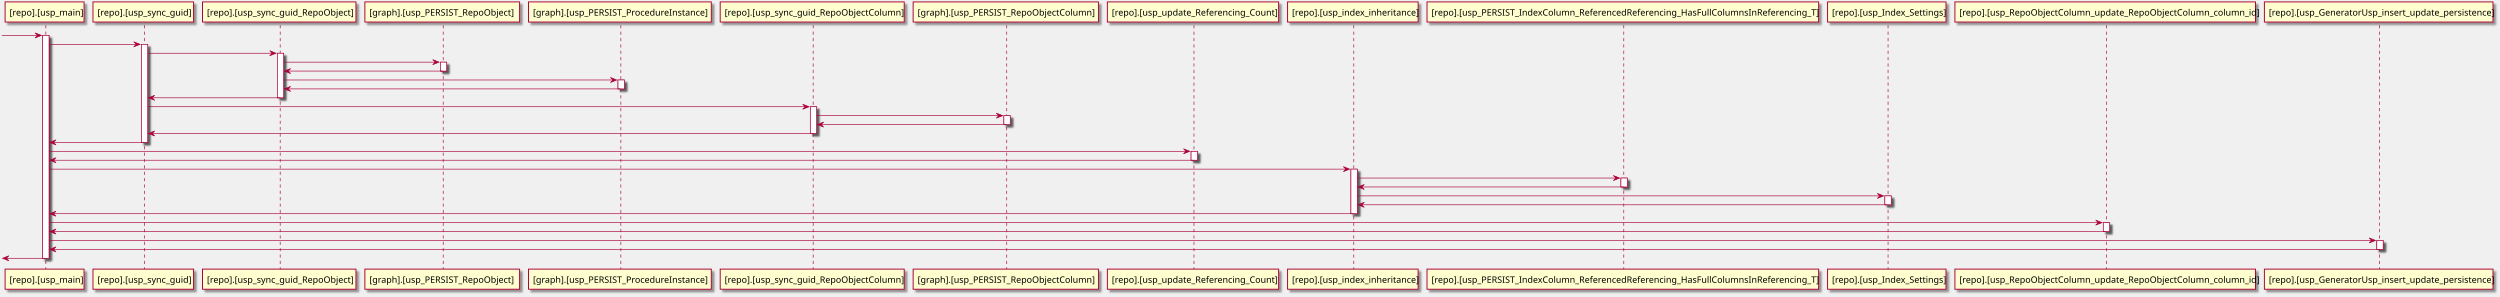
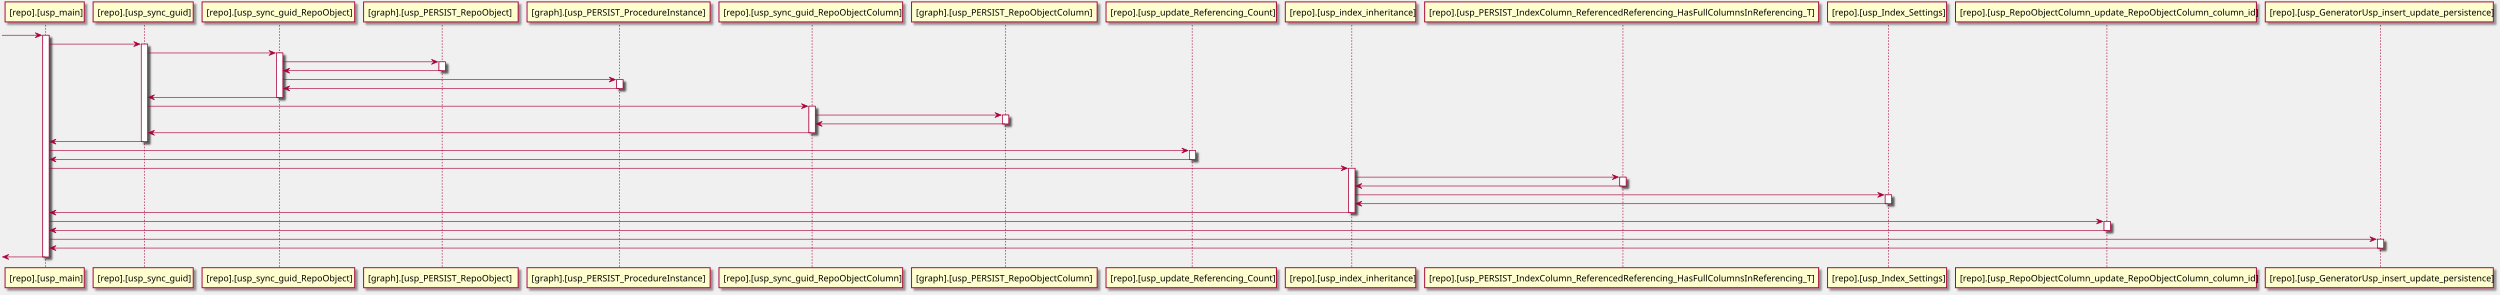
- <svg xmlns="http://www.w3.org/2000/svg" contentScriptType="application/ecmascript" contentStyleType="text/css" height="465px" preserveAspectRatio="none" style="width:3926px;height:465px;" version="1.1" viewBox="0 0 3926 465" width="3926px" zoomAndPan="magnify">
+ <svg xmlns="http://www.w3.org/2000/svg" contentScriptType="application/ecmascript" contentStyleType="text/css" height="968.75px" preserveAspectRatio="none" style="width:8222px;height:968px;" version="1.1" viewBox="0 0 8222 968" width="8222.917px" zoomAndPan="magnify">
  <defs>
-     <filter height="300%" id="f87di64z9xpoh" width="300%" x="-1" y="-1">
-       <feGaussianBlur result="blurOut" stdDeviation="2.0" />
+     <filter height="300%" id="fs1ijwffbcq4a" width="300%" x="-1" y="-1">
+       <feGaussianBlur result="blurOut" stdDeviation="4.167" />
      <feColorMatrix in="blurOut" result="blurOut2" type="matrix" values="0 0 0 0 0 0 0 0 0 0 0 0 0 0 0 0 0 0 .4 0" />
-       <feOffset dx="4.0" dy="4.0" in="blurOut2" result="blurOut3" />
+       <feOffset dx="8.333" dy="8.333" in="blurOut2" result="blurOut3" />
      <feBlend in="SourceGraphic" in2="blurOut3" mode="normal" />
    </filter>
  </defs>
  <g>
-     <rect fill="#FFFFFF" filter="url(#f87di64z9xpoh)" height="350" style="stroke: #A80036; stroke-width: 1.0;" width="10" x="67" y="55.609" />
-     <rect fill="#FFFFFF" filter="url(#f87di64z9xpoh)" height="154" style="stroke: #A80036; stroke-width: 1.0;" width="10" x="222" y="69.609" />
-     <rect fill="#FFFFFF" filter="url(#f87di64z9xpoh)" height="70" style="stroke: #A80036; stroke-width: 1.0;" width="10" x="435.5" y="83.609" />
-     <rect fill="#FFFFFF" filter="url(#f87di64z9xpoh)" height="14" style="stroke: #A80036; stroke-width: 1.0;" width="10" x="691.5" y="97.609" />
-     <rect fill="#FFFFFF" filter="url(#f87di64z9xpoh)" height="14" style="stroke: #A80036; stroke-width: 1.0;" width="10" x="970.5" y="125.609" />
-     <rect fill="#FFFFFF" filter="url(#f87di64z9xpoh)" height="42" style="stroke: #A80036; stroke-width: 1.0;" width="10" x="1272.5" y="167.609" />
-     <rect fill="#FFFFFF" filter="url(#f87di64z9xpoh)" height="14" style="stroke: #A80036; stroke-width: 1.0;" width="10" x="1576.5" y="181.609" />
-     <rect fill="#FFFFFF" filter="url(#f87di64z9xpoh)" height="14" style="stroke: #A80036; stroke-width: 1.0;" width="10" x="1870.5" y="237.609" />
-     <rect fill="#FFFFFF" filter="url(#f87di64z9xpoh)" height="70" style="stroke: #A80036; stroke-width: 1.0;" width="10" x="2121.5" y="265.609" />
-     <rect fill="#FFFFFF" filter="url(#f87di64z9xpoh)" height="14" style="stroke: #A80036; stroke-width: 1.0;" width="10" x="2545.5" y="279.609" />
-     <rect fill="#FFFFFF" filter="url(#f87di64z9xpoh)" height="14" style="stroke: #A80036; stroke-width: 1.0;" width="10" x="2960" y="307.609" />
-     <rect fill="#FFFFFF" filter="url(#f87di64z9xpoh)" height="14" style="stroke: #A80036; stroke-width: 1.0;" width="10" x="3303" y="349.609" />
-     <rect fill="#FFFFFF" filter="url(#f87di64z9xpoh)" height="14" style="stroke: #A80036; stroke-width: 1.0;" width="10" x="3732.5" y="377.609" />
-     <line style="stroke: #A80036; stroke-width: 1.0; stroke-dasharray: 5.0,5.0;" x1="72" x2="72" y1="39.609" y2="423.609" />
-     <line style="stroke: #A80036; stroke-width: 1.0; stroke-dasharray: 5.0,5.0;" x1="227" x2="227" y1="39.609" y2="423.609" />
-     <line style="stroke: #A80036; stroke-width: 1.0; stroke-dasharray: 5.0,5.0;" x1="440" x2="440" y1="39.609" y2="423.609" />
-     <line style="stroke: #A80036; stroke-width: 1.0; stroke-dasharray: 5.0,5.0;" x1="696" x2="696" y1="39.609" y2="423.609" />
-     <line style="stroke: #A80036; stroke-width: 1.0; stroke-dasharray: 5.0,5.0;" x1="975" x2="975" y1="39.609" y2="423.609" />
-     <line style="stroke: #A80036; stroke-width: 1.0; stroke-dasharray: 5.0,5.0;" x1="1277" x2="1277" y1="39.609" y2="423.609" />
-     <line style="stroke: #A80036; stroke-width: 1.0; stroke-dasharray: 5.0,5.0;" x1="1581" x2="1581" y1="39.609" y2="423.609" />
-     <line style="stroke: #A80036; stroke-width: 1.0; stroke-dasharray: 5.0,5.0;" x1="1875" x2="1875" y1="39.609" y2="423.609" />
-     <line style="stroke: #A80036; stroke-width: 1.0; stroke-dasharray: 5.0,5.0;" x1="2126" x2="2126" y1="39.609" y2="423.609" />
-     <line style="stroke: #A80036; stroke-width: 1.0; stroke-dasharray: 5.0,5.0;" x1="2550" x2="2550" y1="39.609" y2="423.609" />
-     <line style="stroke: #A80036; stroke-width: 1.0; stroke-dasharray: 5.0,5.0;" x1="2965" x2="2965" y1="39.609" y2="423.609" />
-     <line style="stroke: #A80036; stroke-width: 1.0; stroke-dasharray: 5.0,5.0;" x1="3308" x2="3308" y1="39.609" y2="423.609" />
-     <line style="stroke: #A80036; stroke-width: 1.0; stroke-dasharray: 5.0,5.0;" x1="3737" x2="3737" y1="39.609" y2="423.609" />
-     <rect fill="#FEFECE" filter="url(#f87di64z9xpoh)" height="31.609" style="stroke: #A80036; stroke-width: 1.5;" width="124" x="8" y="3" />
-     <text fill="#000000" font-family="sans-serif" font-size="14" lengthAdjust="spacingAndGlyphs" textLength="110" x="15" y="24.533">[repo].[usp_main]</text>
-     <rect fill="#FEFECE" filter="url(#f87di64z9xpoh)" height="31.609" style="stroke: #A80036; stroke-width: 1.5;" width="124" x="8" y="422.609" />
-     <text fill="#000000" font-family="sans-serif" font-size="14" lengthAdjust="spacingAndGlyphs" textLength="110" x="15" y="444.143">[repo].[usp_main]</text>
-     <rect fill="#FEFECE" filter="url(#f87di64z9xpoh)" height="31.609" style="stroke: #A80036; stroke-width: 1.5;" width="158" x="146" y="3" />
-     <text fill="#000000" font-family="sans-serif" font-size="14" lengthAdjust="spacingAndGlyphs" textLength="144" x="153" y="24.533">[repo].[usp_sync_guid]</text>
-     <rect fill="#FEFECE" filter="url(#f87di64z9xpoh)" height="31.609" style="stroke: #A80036; stroke-width: 1.5;" width="158" x="146" y="422.609" />
-     <text fill="#000000" font-family="sans-serif" font-size="14" lengthAdjust="spacingAndGlyphs" textLength="144" x="153" y="444.143">[repo].[usp_sync_guid]</text>
-     <rect fill="#FEFECE" filter="url(#f87di64z9xpoh)" height="31.609" style="stroke: #A80036; stroke-width: 1.5;" width="241" x="318" y="3" />
-     <text fill="#000000" font-family="sans-serif" font-size="14" lengthAdjust="spacingAndGlyphs" textLength="227" x="325" y="24.533">[repo].[usp_sync_guid_RepoObject]</text>
-     <rect fill="#FEFECE" filter="url(#f87di64z9xpoh)" height="31.609" style="stroke: #A80036; stroke-width: 1.5;" width="241" x="318" y="422.609" />
-     <text fill="#000000" font-family="sans-serif" font-size="14" lengthAdjust="spacingAndGlyphs" textLength="227" x="325" y="444.143">[repo].[usp_sync_guid_RepoObject]</text>
-     <rect fill="#FEFECE" filter="url(#f87di64z9xpoh)" height="31.609" style="stroke: #A80036; stroke-width: 1.5;" width="243" x="573" y="3" />
-     <text fill="#000000" font-family="sans-serif" font-size="14" lengthAdjust="spacingAndGlyphs" textLength="229" x="580" y="24.533">[graph].[usp_PERSIST_RepoObject]</text>
-     <rect fill="#FEFECE" filter="url(#f87di64z9xpoh)" height="31.609" style="stroke: #A80036; stroke-width: 1.5;" width="243" x="573" y="422.609" />
-     <text fill="#000000" font-family="sans-serif" font-size="14" lengthAdjust="spacingAndGlyphs" textLength="229" x="580" y="444.143">[graph].[usp_PERSIST_RepoObject]</text>
-     <rect fill="#FEFECE" filter="url(#f87di64z9xpoh)" height="31.609" style="stroke: #A80036; stroke-width: 1.5;" width="287" x="830" y="3" />
-     <text fill="#000000" font-family="sans-serif" font-size="14" lengthAdjust="spacingAndGlyphs" textLength="273" x="837" y="24.533">[graph].[usp_PERSIST_ProcedureInstance]</text>
-     <rect fill="#FEFECE" filter="url(#f87di64z9xpoh)" height="31.609" style="stroke: #A80036; stroke-width: 1.5;" width="287" x="830" y="422.609" />
-     <text fill="#000000" font-family="sans-serif" font-size="14" lengthAdjust="spacingAndGlyphs" textLength="273" x="837" y="444.143">[graph].[usp_PERSIST_ProcedureInstance]</text>
-     <rect fill="#FEFECE" filter="url(#f87di64z9xpoh)" height="31.609" style="stroke: #A80036; stroke-width: 1.5;" width="289" x="1131" y="3" />
-     <text fill="#000000" font-family="sans-serif" font-size="14" lengthAdjust="spacingAndGlyphs" textLength="275" x="1138" y="24.533">[repo].[usp_sync_guid_RepoObjectColumn]</text>
-     <rect fill="#FEFECE" filter="url(#f87di64z9xpoh)" height="31.609" style="stroke: #A80036; stroke-width: 1.5;" width="289" x="1131" y="422.609" />
-     <text fill="#000000" font-family="sans-serif" font-size="14" lengthAdjust="spacingAndGlyphs" textLength="275" x="1138" y="444.143">[repo].[usp_sync_guid_RepoObjectColumn]</text>
-     <rect fill="#FEFECE" filter="url(#f87di64z9xpoh)" height="31.609" style="stroke: #A80036; stroke-width: 1.5;" width="291" x="1434" y="3" />
-     <text fill="#000000" font-family="sans-serif" font-size="14" lengthAdjust="spacingAndGlyphs" textLength="277" x="1441" y="24.533">[graph].[usp_PERSIST_RepoObjectColumn]</text>
-     <rect fill="#FEFECE" filter="url(#f87di64z9xpoh)" height="31.609" style="stroke: #A80036; stroke-width: 1.5;" width="291" x="1434" y="422.609" />
-     <text fill="#000000" font-family="sans-serif" font-size="14" lengthAdjust="spacingAndGlyphs" textLength="277" x="1441" y="444.143">[graph].[usp_PERSIST_RepoObjectColumn]</text>
-     <rect fill="#FEFECE" filter="url(#f87di64z9xpoh)" height="31.609" style="stroke: #A80036; stroke-width: 1.5;" width="269" x="1739" y="3" />
-     <text fill="#000000" font-family="sans-serif" font-size="14" lengthAdjust="spacingAndGlyphs" textLength="255" x="1746" y="24.533">[repo].[usp_update_Referencing_Count]</text>
-     <rect fill="#FEFECE" filter="url(#f87di64z9xpoh)" height="31.609" style="stroke: #A80036; stroke-width: 1.5;" width="269" x="1739" y="422.609" />
-     <text fill="#000000" font-family="sans-serif" font-size="14" lengthAdjust="spacingAndGlyphs" textLength="255" x="1746" y="444.143">[repo].[usp_update_Referencing_Count]</text>
-     <rect fill="#FEFECE" filter="url(#f87di64z9xpoh)" height="31.609" style="stroke: #A80036; stroke-width: 1.5;" width="205" x="2022" y="3" />
-     <text fill="#000000" font-family="sans-serif" font-size="14" lengthAdjust="spacingAndGlyphs" textLength="191" x="2029" y="24.533">[repo].[usp_index_inheritance]</text>
-     <rect fill="#FEFECE" filter="url(#f87di64z9xpoh)" height="31.609" style="stroke: #A80036; stroke-width: 1.5;" width="205" x="2022" y="422.609" />
-     <text fill="#000000" font-family="sans-serif" font-size="14" lengthAdjust="spacingAndGlyphs" textLength="191" x="2029" y="444.143">[repo].[usp_index_inheritance]</text>
-     <rect fill="#FEFECE" filter="url(#f87di64z9xpoh)" height="31.609" style="stroke: #A80036; stroke-width: 1.5;" width="615" x="2241" y="3" />
-     <text fill="#000000" font-family="sans-serif" font-size="14" lengthAdjust="spacingAndGlyphs" textLength="601" x="2248" y="24.533">[repo].[usp_PERSIST_IndexColumn_ReferencedReferencing_HasFullColumnsInReferencing_T]</text>
-     <rect fill="#FEFECE" filter="url(#f87di64z9xpoh)" height="31.609" style="stroke: #A80036; stroke-width: 1.5;" width="615" x="2241" y="422.609" />
-     <text fill="#000000" font-family="sans-serif" font-size="14" lengthAdjust="spacingAndGlyphs" textLength="601" x="2248" y="444.143">[repo].[usp_PERSIST_IndexColumn_ReferencedReferencing_HasFullColumnsInReferencing_T]</text>
-     <rect fill="#FEFECE" filter="url(#f87di64z9xpoh)" height="31.609" style="stroke: #A80036; stroke-width: 1.5;" width="186" x="2870" y="3" />
-     <text fill="#000000" font-family="sans-serif" font-size="14" lengthAdjust="spacingAndGlyphs" textLength="172" x="2877" y="24.533">[repo].[usp_Index_Settings]</text>
-     <rect fill="#FEFECE" filter="url(#f87di64z9xpoh)" height="31.609" style="stroke: #A80036; stroke-width: 1.5;" width="186" x="2870" y="422.609" />
-     <text fill="#000000" font-family="sans-serif" font-size="14" lengthAdjust="spacingAndGlyphs" textLength="172" x="2877" y="444.143">[repo].[usp_Index_Settings]</text>
-     <rect fill="#FEFECE" filter="url(#f87di64z9xpoh)" height="31.609" style="stroke: #A80036; stroke-width: 1.5;" width="472" x="3070" y="3" />
-     <text fill="#000000" font-family="sans-serif" font-size="14" lengthAdjust="spacingAndGlyphs" textLength="458" x="3077" y="24.533">[repo].[usp_RepoObjectColumn_update_RepoObjectColumn_column_id]</text>
-     <rect fill="#FEFECE" filter="url(#f87di64z9xpoh)" height="31.609" style="stroke: #A80036; stroke-width: 1.5;" width="472" x="3070" y="422.609" />
-     <text fill="#000000" font-family="sans-serif" font-size="14" lengthAdjust="spacingAndGlyphs" textLength="458" x="3077" y="444.143">[repo].[usp_RepoObjectColumn_update_RepoObjectColumn_column_id]</text>
-     <rect fill="#FEFECE" filter="url(#f87di64z9xpoh)" height="31.609" style="stroke: #A80036; stroke-width: 1.5;" width="359" x="3556" y="3" />
-     <text fill="#000000" font-family="sans-serif" font-size="14" lengthAdjust="spacingAndGlyphs" textLength="345" x="3563" y="24.533">[repo].[usp_GeneratorUsp_insert_update_persistence]</text>
-     <rect fill="#FEFECE" filter="url(#f87di64z9xpoh)" height="31.609" style="stroke: #A80036; stroke-width: 1.5;" width="359" x="3556" y="422.609" />
-     <text fill="#000000" font-family="sans-serif" font-size="14" lengthAdjust="spacingAndGlyphs" textLength="345" x="3563" y="444.143">[repo].[usp_GeneratorUsp_insert_update_persistence]</text>
-     <rect fill="#FFFFFF" filter="url(#f87di64z9xpoh)" height="350" style="stroke: #A80036; stroke-width: 1.0;" width="10" x="67" y="55.609" />
-     <rect fill="#FFFFFF" filter="url(#f87di64z9xpoh)" height="154" style="stroke: #A80036; stroke-width: 1.0;" width="10" x="222" y="69.609" />
-     <rect fill="#FFFFFF" filter="url(#f87di64z9xpoh)" height="70" style="stroke: #A80036; stroke-width: 1.0;" width="10" x="435.5" y="83.609" />
-     <rect fill="#FFFFFF" filter="url(#f87di64z9xpoh)" height="14" style="stroke: #A80036; stroke-width: 1.0;" width="10" x="691.5" y="97.609" />
-     <rect fill="#FFFFFF" filter="url(#f87di64z9xpoh)" height="14" style="stroke: #A80036; stroke-width: 1.0;" width="10" x="970.5" y="125.609" />
-     <rect fill="#FFFFFF" filter="url(#f87di64z9xpoh)" height="42" style="stroke: #A80036; stroke-width: 1.0;" width="10" x="1272.5" y="167.609" />
-     <rect fill="#FFFFFF" filter="url(#f87di64z9xpoh)" height="14" style="stroke: #A80036; stroke-width: 1.0;" width="10" x="1576.5" y="181.609" />
-     <rect fill="#FFFFFF" filter="url(#f87di64z9xpoh)" height="14" style="stroke: #A80036; stroke-width: 1.0;" width="10" x="1870.5" y="237.609" />
-     <rect fill="#FFFFFF" filter="url(#f87di64z9xpoh)" height="70" style="stroke: #A80036; stroke-width: 1.0;" width="10" x="2121.5" y="265.609" />
-     <rect fill="#FFFFFF" filter="url(#f87di64z9xpoh)" height="14" style="stroke: #A80036; stroke-width: 1.0;" width="10" x="2545.5" y="279.609" />
-     <rect fill="#FFFFFF" filter="url(#f87di64z9xpoh)" height="14" style="stroke: #A80036; stroke-width: 1.0;" width="10" x="2960" y="307.609" />
-     <rect fill="#FFFFFF" filter="url(#f87di64z9xpoh)" height="14" style="stroke: #A80036; stroke-width: 1.0;" width="10" x="3303" y="349.609" />
-     <rect fill="#FFFFFF" filter="url(#f87di64z9xpoh)" height="14" style="stroke: #A80036; stroke-width: 1.0;" width="10" x="3732.5" y="377.609" />
-     <polygon fill="#A80036" points="55,51.609,65,55.609,55,59.609,59,55.609" style="stroke: #A80036; stroke-width: 1.0;" />
-     <line style="stroke: #A80036; stroke-width: 1.0;" x1="3" x2="61" y1="55.609" y2="55.609" />
-     <polygon fill="#A80036" points="210,65.609,220,69.609,210,73.609,214,69.609" style="stroke: #A80036; stroke-width: 1.0;" />
-     <line style="stroke: #A80036; stroke-width: 1.0;" x1="77" x2="216" y1="69.609" y2="69.609" />
-     <polygon fill="#A80036" points="423.5,79.609,433.5,83.609,423.5,87.609,427.5,83.609" style="stroke: #A80036; stroke-width: 1.0;" />
-     <line style="stroke: #A80036; stroke-width: 1.0;" x1="232" x2="429.5" y1="83.609" y2="83.609" />
-     <polygon fill="#A80036" points="679.5,93.609,689.5,97.609,679.5,101.609,683.5,97.609" style="stroke: #A80036; stroke-width: 1.0;" />
-     <line style="stroke: #A80036; stroke-width: 1.0;" x1="445.5" x2="685.5" y1="97.609" y2="97.609" />
-     <polygon fill="#A80036" points="456.5,107.609,446.5,111.609,456.5,115.609,452.5,111.609" style="stroke: #A80036; stroke-width: 1.0;" />
-     <line style="stroke: #A80036; stroke-width: 1.0;" x1="450.5" x2="695.5" y1="111.609" y2="111.609" />
-     <polygon fill="#A80036" points="958.5,121.609,968.5,125.609,958.5,129.609,962.5,125.609" style="stroke: #A80036; stroke-width: 1.0;" />
-     <line style="stroke: #A80036; stroke-width: 1.0;" x1="445.5" x2="964.5" y1="125.609" y2="125.609" />
-     <polygon fill="#A80036" points="456.5,135.609,446.5,139.609,456.5,143.609,452.5,139.609" style="stroke: #A80036; stroke-width: 1.0;" />
-     <line style="stroke: #A80036; stroke-width: 1.0;" x1="450.5" x2="974.5" y1="139.609" y2="139.609" />
-     <polygon fill="#A80036" points="243,149.609,233,153.609,243,157.609,239,153.609" style="stroke: #A80036; stroke-width: 1.0;" />
-     <line style="stroke: #A80036; stroke-width: 1.0;" x1="237" x2="439.5" y1="153.609" y2="153.609" />
-     <polygon fill="#A80036" points="1260.5,163.609,1270.5,167.609,1260.5,171.609,1264.5,167.609" style="stroke: #A80036; stroke-width: 1.0;" />
-     <line style="stroke: #A80036; stroke-width: 1.0;" x1="232" x2="1266.5" y1="167.609" y2="167.609" />
-     <polygon fill="#A80036" points="1564.5,177.609,1574.5,181.609,1564.5,185.609,1568.5,181.609" style="stroke: #A80036; stroke-width: 1.0;" />
-     <line style="stroke: #A80036; stroke-width: 1.0;" x1="1282.5" x2="1570.5" y1="181.609" y2="181.609" />
-     <polygon fill="#A80036" points="1293.5,191.609,1283.5,195.609,1293.5,199.609,1289.5,195.609" style="stroke: #A80036; stroke-width: 1.0;" />
-     <line style="stroke: #A80036; stroke-width: 1.0;" x1="1287.5" x2="1580.5" y1="195.609" y2="195.609" />
-     <polygon fill="#A80036" points="243,205.609,233,209.609,243,213.609,239,209.609" style="stroke: #A80036; stroke-width: 1.0;" />
-     <line style="stroke: #A80036; stroke-width: 1.0;" x1="237" x2="1276.5" y1="209.609" y2="209.609" />
-     <polygon fill="#A80036" points="88,219.609,78,223.609,88,227.609,84,223.609" style="stroke: #A80036; stroke-width: 1.0;" />
-     <line style="stroke: #A80036; stroke-width: 1.0;" x1="82" x2="226" y1="223.609" y2="223.609" />
-     <polygon fill="#A80036" points="1858.5,233.609,1868.5,237.609,1858.5,241.609,1862.5,237.609" style="stroke: #A80036; stroke-width: 1.0;" />
-     <line style="stroke: #A80036; stroke-width: 1.0;" x1="77" x2="1864.5" y1="237.609" y2="237.609" />
-     <polygon fill="#A80036" points="88,247.609,78,251.609,88,255.609,84,251.609" style="stroke: #A80036; stroke-width: 1.0;" />
-     <line style="stroke: #A80036; stroke-width: 1.0;" x1="82" x2="1874.5" y1="251.609" y2="251.609" />
-     <polygon fill="#A80036" points="2109.5,261.609,2119.5,265.609,2109.5,269.609,2113.5,265.609" style="stroke: #A80036; stroke-width: 1.0;" />
-     <line style="stroke: #A80036; stroke-width: 1.0;" x1="77" x2="2115.5" y1="265.609" y2="265.609" />
-     <polygon fill="#A80036" points="2533.5,275.609,2543.5,279.609,2533.5,283.609,2537.5,279.609" style="stroke: #A80036; stroke-width: 1.0;" />
-     <line style="stroke: #A80036; stroke-width: 1.0;" x1="2131.5" x2="2539.5" y1="279.609" y2="279.609" />
-     <polygon fill="#A80036" points="2142.5,289.609,2132.5,293.609,2142.5,297.609,2138.5,293.609" style="stroke: #A80036; stroke-width: 1.0;" />
-     <line style="stroke: #A80036; stroke-width: 1.0;" x1="2136.5" x2="2549.5" y1="293.609" y2="293.609" />
-     <polygon fill="#A80036" points="2948,303.609,2958,307.609,2948,311.609,2952,307.609" style="stroke: #A80036; stroke-width: 1.0;" />
-     <line style="stroke: #A80036; stroke-width: 1.0;" x1="2131.5" x2="2954" y1="307.609" y2="307.609" />
-     <polygon fill="#A80036" points="2142.5,317.609,2132.5,321.609,2142.5,325.609,2138.5,321.609" style="stroke: #A80036; stroke-width: 1.0;" />
-     <line style="stroke: #A80036; stroke-width: 1.0;" x1="2136.5" x2="2964" y1="321.609" y2="321.609" />
-     <polygon fill="#A80036" points="88,331.609,78,335.609,88,339.609,84,335.609" style="stroke: #A80036; stroke-width: 1.0;" />
-     <line style="stroke: #A80036; stroke-width: 1.0;" x1="82" x2="2125.5" y1="335.609" y2="335.609" />
-     <polygon fill="#A80036" points="3291,345.609,3301,349.609,3291,353.609,3295,349.609" style="stroke: #A80036; stroke-width: 1.0;" />
-     <line style="stroke: #A80036; stroke-width: 1.0;" x1="77" x2="3297" y1="349.609" y2="349.609" />
-     <polygon fill="#A80036" points="88,359.609,78,363.609,88,367.609,84,363.609" style="stroke: #A80036; stroke-width: 1.0;" />
-     <line style="stroke: #A80036; stroke-width: 1.0;" x1="82" x2="3307" y1="363.609" y2="363.609" />
-     <polygon fill="#A80036" points="3720.5,373.609,3730.5,377.609,3720.5,381.609,3724.5,377.609" style="stroke: #A80036; stroke-width: 1.0;" />
-     <line style="stroke: #A80036; stroke-width: 1.0;" x1="77" x2="3726.5" y1="377.609" y2="377.609" />
-     <polygon fill="#A80036" points="88,387.609,78,391.609,88,395.609,84,391.609" style="stroke: #A80036; stroke-width: 1.0;" />
-     <line style="stroke: #A80036; stroke-width: 1.0;" x1="82" x2="3736.5" y1="391.609" y2="391.609" />
-     <polygon fill="#A80036" points="14,401.609,4,405.609,14,409.609,10,405.609" style="stroke: #A80036; stroke-width: 1.0;" />
-     <line style="stroke: #A80036; stroke-width: 1.0;" x1="8" x2="71" y1="405.609" y2="405.609" />
+     <rect fill="#FFFFFF" filter="url(#fs1ijwffbcq4a)" height="729.167" style="stroke: #A80036; stroke-width: 2.083;" width="20.833" x="140.625" y="115.853" />
+     <rect fill="#FFFFFF" filter="url(#fs1ijwffbcq4a)" height="320.833" style="stroke: #A80036; stroke-width: 2.083;" width="20.833" x="464.583" y="145.019" />
+     <rect fill="#FFFFFF" filter="url(#fs1ijwffbcq4a)" height="145.833" style="stroke: #A80036; stroke-width: 2.083;" width="20.833" x="909.375" y="174.186" />
+     <rect fill="#FFFFFF" filter="url(#fs1ijwffbcq4a)" height="29.167" style="stroke: #A80036; stroke-width: 2.083;" width="20.833" x="1443.75" y="203.353" />
+     <rect fill="#FFFFFF" filter="url(#fs1ijwffbcq4a)" height="29.167" style="stroke: #A80036; stroke-width: 2.083;" width="20.833" x="2028.125" y="261.686" />
+     <rect fill="#FFFFFF" filter="url(#fs1ijwffbcq4a)" height="87.5" style="stroke: #A80036; stroke-width: 2.083;" width="20.833" x="2660.417" y="349.186" />
+     <rect fill="#FFFFFF" filter="url(#fs1ijwffbcq4a)" height="29.167" style="stroke: #A80036; stroke-width: 2.083;" width="20.833" x="3296.875" y="378.353" />
+     <rect fill="#FFFFFF" filter="url(#fs1ijwffbcq4a)" height="29.167" style="stroke: #A80036; stroke-width: 2.083;" width="20.833" x="3911.458" y="495.019" />
+     <rect fill="#FFFFFF" filter="url(#fs1ijwffbcq4a)" height="145.833" style="stroke: #A80036; stroke-width: 2.083;" width="20.833" x="4435.417" y="553.353" />
+     <rect fill="#FFFFFF" filter="url(#fs1ijwffbcq4a)" height="29.167" style="stroke: #A80036; stroke-width: 2.083;" width="20.833" x="5327.083" y="582.519" />
+     <rect fill="#FFFFFF" filter="url(#fs1ijwffbcq4a)" height="29.167" style="stroke: #A80036; stroke-width: 2.083;" width="20.833" x="6200" y="640.853" />
+     <rect fill="#FFFFFF" filter="url(#fs1ijwffbcq4a)" height="29.167" style="stroke: #A80036; stroke-width: 2.083;" width="20.833" x="6919.792" y="728.353" />
+     <rect fill="#FFFFFF" filter="url(#fs1ijwffbcq4a)" height="29.167" style="stroke: #A80036; stroke-width: 2.083;" width="20.833" x="7818.75" y="786.686" />
+     <line style="stroke: #A80036; stroke-width: 2.083; stroke-dasharray: 5.0,5.0;" x1="150" x2="150" y1="82.519" y2="882.519" />
+     <line style="stroke: #A80036; stroke-width: 2.083; stroke-dasharray: 5.0,5.0;" x1="475" x2="475" y1="82.519" y2="882.519" />
+     <line style="stroke: #A80036; stroke-width: 2.083; stroke-dasharray: 5.0,5.0;" x1="918.75" x2="918.75" y1="82.519" y2="882.519" />
+     <line style="stroke: #A80036; stroke-width: 2.083; stroke-dasharray: 5.0,5.0;" x1="1454.167" x2="1454.167" y1="82.519" y2="882.519" />
+     <line style="stroke: #A80036; stroke-width: 2.083; stroke-dasharray: 5.0,5.0;" x1="2037.5" x2="2037.5" y1="82.519" y2="882.519" />
+     <line style="stroke: #A80036; stroke-width: 2.083; stroke-dasharray: 5.0,5.0;" x1="2670.833" x2="2670.833" y1="82.519" y2="882.519" />
+     <line style="stroke: #A80036; stroke-width: 2.083; stroke-dasharray: 5.0,5.0;" x1="3306.25" x2="3306.25" y1="82.519" y2="882.519" />
+     <line style="stroke: #A80036; stroke-width: 2.083; stroke-dasharray: 5.0,5.0;" x1="3920.833" x2="3920.833" y1="82.519" y2="882.519" />
+     <line style="stroke: #A80036; stroke-width: 2.083; stroke-dasharray: 5.0,5.0;" x1="4445.833" x2="4445.833" y1="82.519" y2="882.519" />
+     <line style="stroke: #A80036; stroke-width: 2.083; stroke-dasharray: 5.0,5.0;" x1="5337.5" x2="5337.5" y1="82.519" y2="882.519" />
+     <line style="stroke: #A80036; stroke-width: 2.083; stroke-dasharray: 5.0,5.0;" x1="6210.417" x2="6210.417" y1="82.519" y2="882.519" />
+     <line style="stroke: #A80036; stroke-width: 2.083; stroke-dasharray: 5.0,5.0;" x1="6929.167" x2="6929.167" y1="82.519" y2="882.519" />
+     <line style="stroke: #A80036; stroke-width: 2.083; stroke-dasharray: 5.0,5.0;" x1="7829.167" x2="7829.167" y1="82.519" y2="882.519" />
+     <rect fill="#FEFECE" filter="url(#fs1ijwffbcq4a)" height="65.853" style="stroke: #A80036; stroke-width: 3.125;" width="260.417" x="16.667" y="6.25" />
+     <text fill="#000000" font-family="sans-serif" font-size="29.167" lengthAdjust="spacingAndGlyphs" textLength="231.25" x="31.25" y="51.111">[repo].[usp_main]</text>
+     <rect fill="#FEFECE" filter="url(#fs1ijwffbcq4a)" height="65.853" style="stroke: #A80036; stroke-width: 3.125;" width="260.417" x="16.667" y="880.436" />
+     <text fill="#000000" font-family="sans-serif" font-size="29.167" lengthAdjust="spacingAndGlyphs" textLength="231.25" x="31.25" y="925.297">[repo].[usp_main]</text>
+     <rect fill="#FEFECE" filter="url(#fs1ijwffbcq4a)" height="65.853" style="stroke: #A80036; stroke-width: 3.125;" width="329.167" x="306.25" y="6.25" />
+     <text fill="#000000" font-family="sans-serif" font-size="29.167" lengthAdjust="spacingAndGlyphs" textLength="300" x="320.833" y="51.111">[repo].[usp_sync_guid]</text>
+     <rect fill="#FEFECE" filter="url(#fs1ijwffbcq4a)" height="65.853" style="stroke: #A80036; stroke-width: 3.125;" width="329.167" x="306.25" y="880.436" />
+     <text fill="#000000" font-family="sans-serif" font-size="29.167" lengthAdjust="spacingAndGlyphs" textLength="300" x="320.833" y="925.297">[repo].[usp_sync_guid]</text>
+     <rect fill="#FEFECE" filter="url(#fs1ijwffbcq4a)" height="65.853" style="stroke: #A80036; stroke-width: 3.125;" width="502.083" x="664.583" y="6.25" />
+     <text fill="#000000" font-family="sans-serif" font-size="29.167" lengthAdjust="spacingAndGlyphs" textLength="472.917" x="679.167" y="51.111">[repo].[usp_sync_guid_RepoObject]</text>
+     <rect fill="#FEFECE" filter="url(#fs1ijwffbcq4a)" height="65.853" style="stroke: #A80036; stroke-width: 3.125;" width="502.083" x="664.583" y="880.436" />
+     <text fill="#000000" font-family="sans-serif" font-size="29.167" lengthAdjust="spacingAndGlyphs" textLength="472.917" x="679.167" y="925.297">[repo].[usp_sync_guid_RepoObject]</text>
+     <rect fill="#FEFECE" filter="url(#fs1ijwffbcq4a)" height="65.853" style="stroke: #A80036; stroke-width: 3.125;" width="508.333" x="1195.833" y="6.25" />
+     <text fill="#000000" font-family="sans-serif" font-size="29.167" lengthAdjust="spacingAndGlyphs" textLength="479.167" x="1210.417" y="51.111">[graph].[usp_PERSIST_RepoObject]</text>
+     <rect fill="#FEFECE" filter="url(#fs1ijwffbcq4a)" height="65.853" style="stroke: #A80036; stroke-width: 3.125;" width="508.333" x="1195.833" y="880.436" />
+     <text fill="#000000" font-family="sans-serif" font-size="29.167" lengthAdjust="spacingAndGlyphs" textLength="479.167" x="1210.417" y="925.297">[graph].[usp_PERSIST_RepoObject]</text>
+     <rect fill="#FEFECE" filter="url(#fs1ijwffbcq4a)" height="65.853" style="stroke: #A80036; stroke-width: 3.125;" width="602.083" x="1733.333" y="6.25" />
+     <text fill="#000000" font-family="sans-serif" font-size="29.167" lengthAdjust="spacingAndGlyphs" textLength="572.917" x="1747.917" y="51.111">[graph].[usp_PERSIST_ProcedureInstance]</text>
+     <rect fill="#FEFECE" filter="url(#fs1ijwffbcq4a)" height="65.853" style="stroke: #A80036; stroke-width: 3.125;" width="602.083" x="1733.333" y="880.436" />
+     <text fill="#000000" font-family="sans-serif" font-size="29.167" lengthAdjust="spacingAndGlyphs" textLength="572.917" x="1747.917" y="925.297">[graph].[usp_PERSIST_ProcedureInstance]</text>
+     <rect fill="#FEFECE" filter="url(#fs1ijwffbcq4a)" height="65.853" style="stroke: #A80036; stroke-width: 3.125;" width="604.167" x="2364.583" y="6.25" />
+     <text fill="#000000" font-family="sans-serif" font-size="29.167" lengthAdjust="spacingAndGlyphs" textLength="575" x="2379.167" y="51.111">[repo].[usp_sync_guid_RepoObjectColumn]</text>
+     <rect fill="#FEFECE" filter="url(#fs1ijwffbcq4a)" height="65.853" style="stroke: #A80036; stroke-width: 3.125;" width="604.167" x="2364.583" y="880.436" />
+     <text fill="#000000" font-family="sans-serif" font-size="29.167" lengthAdjust="spacingAndGlyphs" textLength="575" x="2379.167" y="925.297">[repo].[usp_sync_guid_RepoObjectColumn]</text>
+     <rect fill="#FEFECE" filter="url(#fs1ijwffbcq4a)" height="65.853" style="stroke: #A80036; stroke-width: 3.125;" width="610.417" x="2997.917" y="6.25" />
+     <text fill="#000000" font-family="sans-serif" font-size="29.167" lengthAdjust="spacingAndGlyphs" textLength="581.25" x="3012.5" y="51.111">[graph].[usp_PERSIST_RepoObjectColumn]</text>
+     <rect fill="#FEFECE" filter="url(#fs1ijwffbcq4a)" height="65.853" style="stroke: #A80036; stroke-width: 3.125;" width="610.417" x="2997.917" y="880.436" />
+     <text fill="#000000" font-family="sans-serif" font-size="29.167" lengthAdjust="spacingAndGlyphs" textLength="581.25" x="3012.5" y="925.297">[graph].[usp_PERSIST_RepoObjectColumn]</text>
+     <rect fill="#FEFECE" filter="url(#fs1ijwffbcq4a)" height="65.853" style="stroke: #A80036; stroke-width: 3.125;" width="560.417" x="3637.5" y="6.25" />
+     <text fill="#000000" font-family="sans-serif" font-size="29.167" lengthAdjust="spacingAndGlyphs" textLength="531.25" x="3652.083" y="51.111">[repo].[usp_update_Referencing_Count]</text>
+     <rect fill="#FEFECE" filter="url(#fs1ijwffbcq4a)" height="65.853" style="stroke: #A80036; stroke-width: 3.125;" width="560.417" x="3637.5" y="880.436" />
+     <text fill="#000000" font-family="sans-serif" font-size="29.167" lengthAdjust="spacingAndGlyphs" textLength="531.25" x="3652.083" y="925.297">[repo].[usp_update_Referencing_Count]</text>
+     <rect fill="#FEFECE" filter="url(#fs1ijwffbcq4a)" height="65.853" style="stroke: #A80036; stroke-width: 3.125;" width="429.167" x="4227.083" y="6.25" />
+     <text fill="#000000" font-family="sans-serif" font-size="29.167" lengthAdjust="spacingAndGlyphs" textLength="400" x="4241.667" y="51.111">[repo].[usp_index_inheritance]</text>
+     <rect fill="#FEFECE" filter="url(#fs1ijwffbcq4a)" height="65.853" style="stroke: #A80036; stroke-width: 3.125;" width="429.167" x="4227.083" y="880.436" />
+     <text fill="#000000" font-family="sans-serif" font-size="29.167" lengthAdjust="spacingAndGlyphs" textLength="400" x="4241.667" y="925.297">[repo].[usp_index_inheritance]</text>
+     <rect fill="#FEFECE" filter="url(#fs1ijwffbcq4a)" height="65.853" style="stroke: #A80036; stroke-width: 3.125;" width="1295.833" x="4685.417" y="6.25" />
+     <text fill="#000000" font-family="sans-serif" font-size="29.167" lengthAdjust="spacingAndGlyphs" textLength="1266.667" x="4700" y="51.111">[repo].[usp_PERSIST_IndexColumn_ReferencedReferencing_HasFullColumnsInReferencing_T]</text>
+     <rect fill="#FEFECE" filter="url(#fs1ijwffbcq4a)" height="65.853" style="stroke: #A80036; stroke-width: 3.125;" width="1295.833" x="4685.417" y="880.436" />
+     <text fill="#000000" font-family="sans-serif" font-size="29.167" lengthAdjust="spacingAndGlyphs" textLength="1266.667" x="4700" y="925.297">[repo].[usp_PERSIST_IndexColumn_ReferencedReferencing_HasFullColumnsInReferencing_T]</text>
+     <rect fill="#FEFECE" filter="url(#fs1ijwffbcq4a)" height="65.853" style="stroke: #A80036; stroke-width: 3.125;" width="391.667" x="6010.417" y="6.25" />
+     <text fill="#000000" font-family="sans-serif" font-size="29.167" lengthAdjust="spacingAndGlyphs" textLength="362.5" x="6025" y="51.111">[repo].[usp_Index_Settings]</text>
+     <rect fill="#FEFECE" filter="url(#fs1ijwffbcq4a)" height="65.853" style="stroke: #A80036; stroke-width: 3.125;" width="391.667" x="6010.417" y="880.436" />
+     <text fill="#000000" font-family="sans-serif" font-size="29.167" lengthAdjust="spacingAndGlyphs" textLength="362.5" x="6025" y="925.297">[repo].[usp_Index_Settings]</text>
+     <rect fill="#FEFECE" filter="url(#fs1ijwffbcq4a)" height="65.853" style="stroke: #A80036; stroke-width: 3.125;" width="989.583" x="6431.25" y="6.25" />
+     <text fill="#000000" font-family="sans-serif" font-size="29.167" lengthAdjust="spacingAndGlyphs" textLength="960.417" x="6445.833" y="51.111">[repo].[usp_RepoObjectColumn_update_RepoObjectColumn_column_id]</text>
+     <rect fill="#FEFECE" filter="url(#fs1ijwffbcq4a)" height="65.853" style="stroke: #A80036; stroke-width: 3.125;" width="989.583" x="6431.25" y="880.436" />
+     <text fill="#000000" font-family="sans-serif" font-size="29.167" lengthAdjust="spacingAndGlyphs" textLength="960.417" x="6445.833" y="925.297">[repo].[usp_RepoObjectColumn_update_RepoObjectColumn_column_id]</text>
+     <rect fill="#FEFECE" filter="url(#fs1ijwffbcq4a)" height="65.853" style="stroke: #A80036; stroke-width: 3.125;" width="750" x="7450" y="6.25" />
+     <text fill="#000000" font-family="sans-serif" font-size="29.167" lengthAdjust="spacingAndGlyphs" textLength="720.833" x="7464.583" y="51.111">[repo].[usp_GeneratorUsp_insert_update_persistence]</text>
+     <rect fill="#FEFECE" filter="url(#fs1ijwffbcq4a)" height="65.853" style="stroke: #A80036; stroke-width: 3.125;" width="750" x="7450" y="880.436" />
+     <text fill="#000000" font-family="sans-serif" font-size="29.167" lengthAdjust="spacingAndGlyphs" textLength="720.833" x="7464.583" y="925.297">[repo].[usp_GeneratorUsp_insert_update_persistence]</text>
+     <rect fill="#FFFFFF" filter="url(#fs1ijwffbcq4a)" height="729.167" style="stroke: #A80036; stroke-width: 2.083;" width="20.833" x="140.625" y="115.853" />
+     <rect fill="#FFFFFF" filter="url(#fs1ijwffbcq4a)" height="320.833" style="stroke: #A80036; stroke-width: 2.083;" width="20.833" x="464.583" y="145.019" />
+     <rect fill="#FFFFFF" filter="url(#fs1ijwffbcq4a)" height="145.833" style="stroke: #A80036; stroke-width: 2.083;" width="20.833" x="909.375" y="174.186" />
+     <rect fill="#FFFFFF" filter="url(#fs1ijwffbcq4a)" height="29.167" style="stroke: #A80036; stroke-width: 2.083;" width="20.833" x="1443.75" y="203.353" />
+     <rect fill="#FFFFFF" filter="url(#fs1ijwffbcq4a)" height="29.167" style="stroke: #A80036; stroke-width: 2.083;" width="20.833" x="2028.125" y="261.686" />
+     <rect fill="#FFFFFF" filter="url(#fs1ijwffbcq4a)" height="87.5" style="stroke: #A80036; stroke-width: 2.083;" width="20.833" x="2660.417" y="349.186" />
+     <rect fill="#FFFFFF" filter="url(#fs1ijwffbcq4a)" height="29.167" style="stroke: #A80036; stroke-width: 2.083;" width="20.833" x="3296.875" y="378.353" />
+     <rect fill="#FFFFFF" filter="url(#fs1ijwffbcq4a)" height="29.167" style="stroke: #A80036; stroke-width: 2.083;" width="20.833" x="3911.458" y="495.019" />
+     <rect fill="#FFFFFF" filter="url(#fs1ijwffbcq4a)" height="145.833" style="stroke: #A80036; stroke-width: 2.083;" width="20.833" x="4435.417" y="553.353" />
+     <rect fill="#FFFFFF" filter="url(#fs1ijwffbcq4a)" height="29.167" style="stroke: #A80036; stroke-width: 2.083;" width="20.833" x="5327.083" y="582.519" />
+     <rect fill="#FFFFFF" filter="url(#fs1ijwffbcq4a)" height="29.167" style="stroke: #A80036; stroke-width: 2.083;" width="20.833" x="6200" y="640.853" />
+     <rect fill="#FFFFFF" filter="url(#fs1ijwffbcq4a)" height="29.167" style="stroke: #A80036; stroke-width: 2.083;" width="20.833" x="6919.792" y="728.353" />
+     <rect fill="#FFFFFF" filter="url(#fs1ijwffbcq4a)" height="29.167" style="stroke: #A80036; stroke-width: 2.083;" width="20.833" x="7818.75" y="786.686" />
+     <polygon fill="#A80036" points="115.625,107.519,136.458,115.853,115.625,124.186,123.958,115.853" style="stroke: #A80036; stroke-width: 2.083;" />
+     <line style="stroke: #A80036; stroke-width: 2.083;" x1="6.25" x2="128.125" y1="115.853" y2="115.853" />
+     <polygon fill="#A80036" points="439.583,136.686,460.417,145.019,439.583,153.353,447.917,145.019" style="stroke: #A80036; stroke-width: 2.083;" />
+     <line style="stroke: #A80036; stroke-width: 2.083;" x1="161.458" x2="452.083" y1="145.019" y2="145.019" />
+     <polygon fill="#A80036" points="884.375,165.853,905.208,174.186,884.375,182.519,892.708,174.186" style="stroke: #A80036; stroke-width: 2.083;" />
+     <line style="stroke: #A80036; stroke-width: 2.083;" x1="485.417" x2="896.875" y1="174.186" y2="174.186" />
+     <polygon fill="#A80036" points="1418.75,195.019,1439.583,203.353,1418.75,211.686,1427.083,203.353" style="stroke: #A80036; stroke-width: 2.083;" />
+     <line style="stroke: #A80036; stroke-width: 2.083;" x1="930.208" x2="1431.25" y1="203.353" y2="203.353" />
+     <polygon fill="#A80036" points="953.125,224.186,932.292,232.519,953.125,240.853,944.792,232.519" style="stroke: #A80036; stroke-width: 2.083;" />
+     <line style="stroke: #A80036; stroke-width: 2.083;" x1="940.625" x2="1452.083" y1="232.519" y2="232.519" />
+     <polygon fill="#A80036" points="2003.125,253.353,2023.958,261.686,2003.125,270.019,2011.458,261.686" style="stroke: #A80036; stroke-width: 2.083;" />
+     <line style="stroke: #A80036; stroke-width: 2.083;" x1="930.208" x2="2015.625" y1="261.686" y2="261.686" />
+     <polygon fill="#A80036" points="953.125,282.519,932.292,290.853,953.125,299.186,944.792,290.853" style="stroke: #A80036; stroke-width: 2.083;" />
+     <line style="stroke: #A80036; stroke-width: 2.083;" x1="940.625" x2="2036.458" y1="290.853" y2="290.853" />
+     <polygon fill="#A80036" points="508.333,311.686,487.5,320.019,508.333,328.353,500,320.019" style="stroke: #A80036; stroke-width: 2.083;" />
+     <line style="stroke: #A80036; stroke-width: 2.083;" x1="495.833" x2="917.708" y1="320.019" y2="320.019" />
+     <polygon fill="#A80036" points="2635.417,340.853,2656.25,349.186,2635.417,357.519,2643.75,349.186" style="stroke: #A80036; stroke-width: 2.083;" />
+     <line style="stroke: #A80036; stroke-width: 2.083;" x1="485.417" x2="2647.917" y1="349.186" y2="349.186" />
+     <polygon fill="#A80036" points="3271.875,370.019,3292.708,378.353,3271.875,386.686,3280.208,378.353" style="stroke: #A80036; stroke-width: 2.083;" />
+     <line style="stroke: #A80036; stroke-width: 2.083;" x1="2681.25" x2="3284.375" y1="378.353" y2="378.353" />
+     <polygon fill="#A80036" points="2704.167,399.186,2683.333,407.519,2704.167,415.853,2695.833,407.519" style="stroke: #A80036; stroke-width: 2.083;" />
+     <line style="stroke: #A80036; stroke-width: 2.083;" x1="2691.667" x2="3305.208" y1="407.519" y2="407.519" />
+     <polygon fill="#A80036" points="508.333,428.353,487.5,436.686,508.333,445.019,500,436.686" style="stroke: #A80036; stroke-width: 2.083;" />
+     <line style="stroke: #A80036; stroke-width: 2.083;" x1="495.833" x2="2668.75" y1="436.686" y2="436.686" />
+     <polygon fill="#A80036" points="184.375,457.519,163.542,465.853,184.375,474.186,176.042,465.853" style="stroke: #A80036; stroke-width: 2.083;" />
+     <line style="stroke: #A80036; stroke-width: 2.083;" x1="171.875" x2="472.917" y1="465.853" y2="465.853" />
+     <polygon fill="#A80036" points="3886.458,486.686,3907.292,495.019,3886.458,503.353,3894.792,495.019" style="stroke: #A80036; stroke-width: 2.083;" />
+     <line style="stroke: #A80036; stroke-width: 2.083;" x1="161.458" x2="3898.958" y1="495.019" y2="495.019" />
+     <polygon fill="#A80036" points="184.375,515.853,163.542,524.186,184.375,532.519,176.042,524.186" style="stroke: #A80036; stroke-width: 2.083;" />
+     <line style="stroke: #A80036; stroke-width: 2.083;" x1="171.875" x2="3919.792" y1="524.186" y2="524.186" />
+     <polygon fill="#A80036" points="4410.417,545.019,4431.25,553.353,4410.417,561.686,4418.75,553.353" style="stroke: #A80036; stroke-width: 2.083;" />
+     <line style="stroke: #A80036; stroke-width: 2.083;" x1="161.458" x2="4422.917" y1="553.353" y2="553.353" />
+     <polygon fill="#A80036" points="5302.083,574.186,5322.917,582.519,5302.083,590.853,5310.417,582.519" style="stroke: #A80036; stroke-width: 2.083;" />
+     <line style="stroke: #A80036; stroke-width: 2.083;" x1="4456.25" x2="5314.583" y1="582.519" y2="582.519" />
+     <polygon fill="#A80036" points="4479.167,603.353,4458.333,611.686,4479.167,620.019,4470.833,611.686" style="stroke: #A80036; stroke-width: 2.083;" />
+     <line style="stroke: #A80036; stroke-width: 2.083;" x1="4466.667" x2="5335.417" y1="611.686" y2="611.686" />
+     <polygon fill="#A80036" points="6175,632.519,6195.833,640.853,6175,649.186,6183.333,640.853" style="stroke: #A80036; stroke-width: 2.083;" />
+     <line style="stroke: #A80036; stroke-width: 2.083;" x1="4456.25" x2="6187.5" y1="640.853" y2="640.853" />
+     <polygon fill="#A80036" points="4479.167,661.686,4458.333,670.019,4479.167,678.353,4470.833,670.019" style="stroke: #A80036; stroke-width: 2.083;" />
+     <line style="stroke: #A80036; stroke-width: 2.083;" x1="4466.667" x2="6208.333" y1="670.019" y2="670.019" />
+     <polygon fill="#A80036" points="184.375,690.853,163.542,699.186,184.375,707.519,176.042,699.186" style="stroke: #A80036; stroke-width: 2.083;" />
+     <line style="stroke: #A80036; stroke-width: 2.083;" x1="171.875" x2="4443.75" y1="699.186" y2="699.186" />
+     <polygon fill="#A80036" points="6894.792,720.019,6915.625,728.353,6894.792,736.686,6903.125,728.353" style="stroke: #A80036; stroke-width: 2.083;" />
+     <line style="stroke: #A80036; stroke-width: 2.083;" x1="161.458" x2="6907.292" y1="728.353" y2="728.353" />
+     <polygon fill="#A80036" points="184.375,749.186,163.542,757.519,184.375,765.853,176.042,757.519" style="stroke: #A80036; stroke-width: 2.083;" />
+     <line style="stroke: #A80036; stroke-width: 2.083;" x1="171.875" x2="6928.125" y1="757.519" y2="757.519" />
+     <polygon fill="#A80036" points="7793.75,778.353,7814.583,786.686,7793.75,795.019,7802.083,786.686" style="stroke: #A80036; stroke-width: 2.083;" />
+     <line style="stroke: #A80036; stroke-width: 2.083;" x1="161.458" x2="7806.25" y1="786.686" y2="786.686" />
+     <polygon fill="#A80036" points="184.375,807.519,163.542,815.853,184.375,824.186,176.042,815.853" style="stroke: #A80036; stroke-width: 2.083;" />
+     <line style="stroke: #A80036; stroke-width: 2.083;" x1="171.875" x2="7827.083" y1="815.853" y2="815.853" />
+     <polygon fill="#A80036" points="29.167,836.686,8.333,845.019,29.167,853.353,20.833,845.019" style="stroke: #A80036; stroke-width: 2.083;" />
+     <line style="stroke: #A80036; stroke-width: 2.083;" x1="16.667" x2="148.958" y1="845.019" y2="845.019" />
  </g>
</svg>
